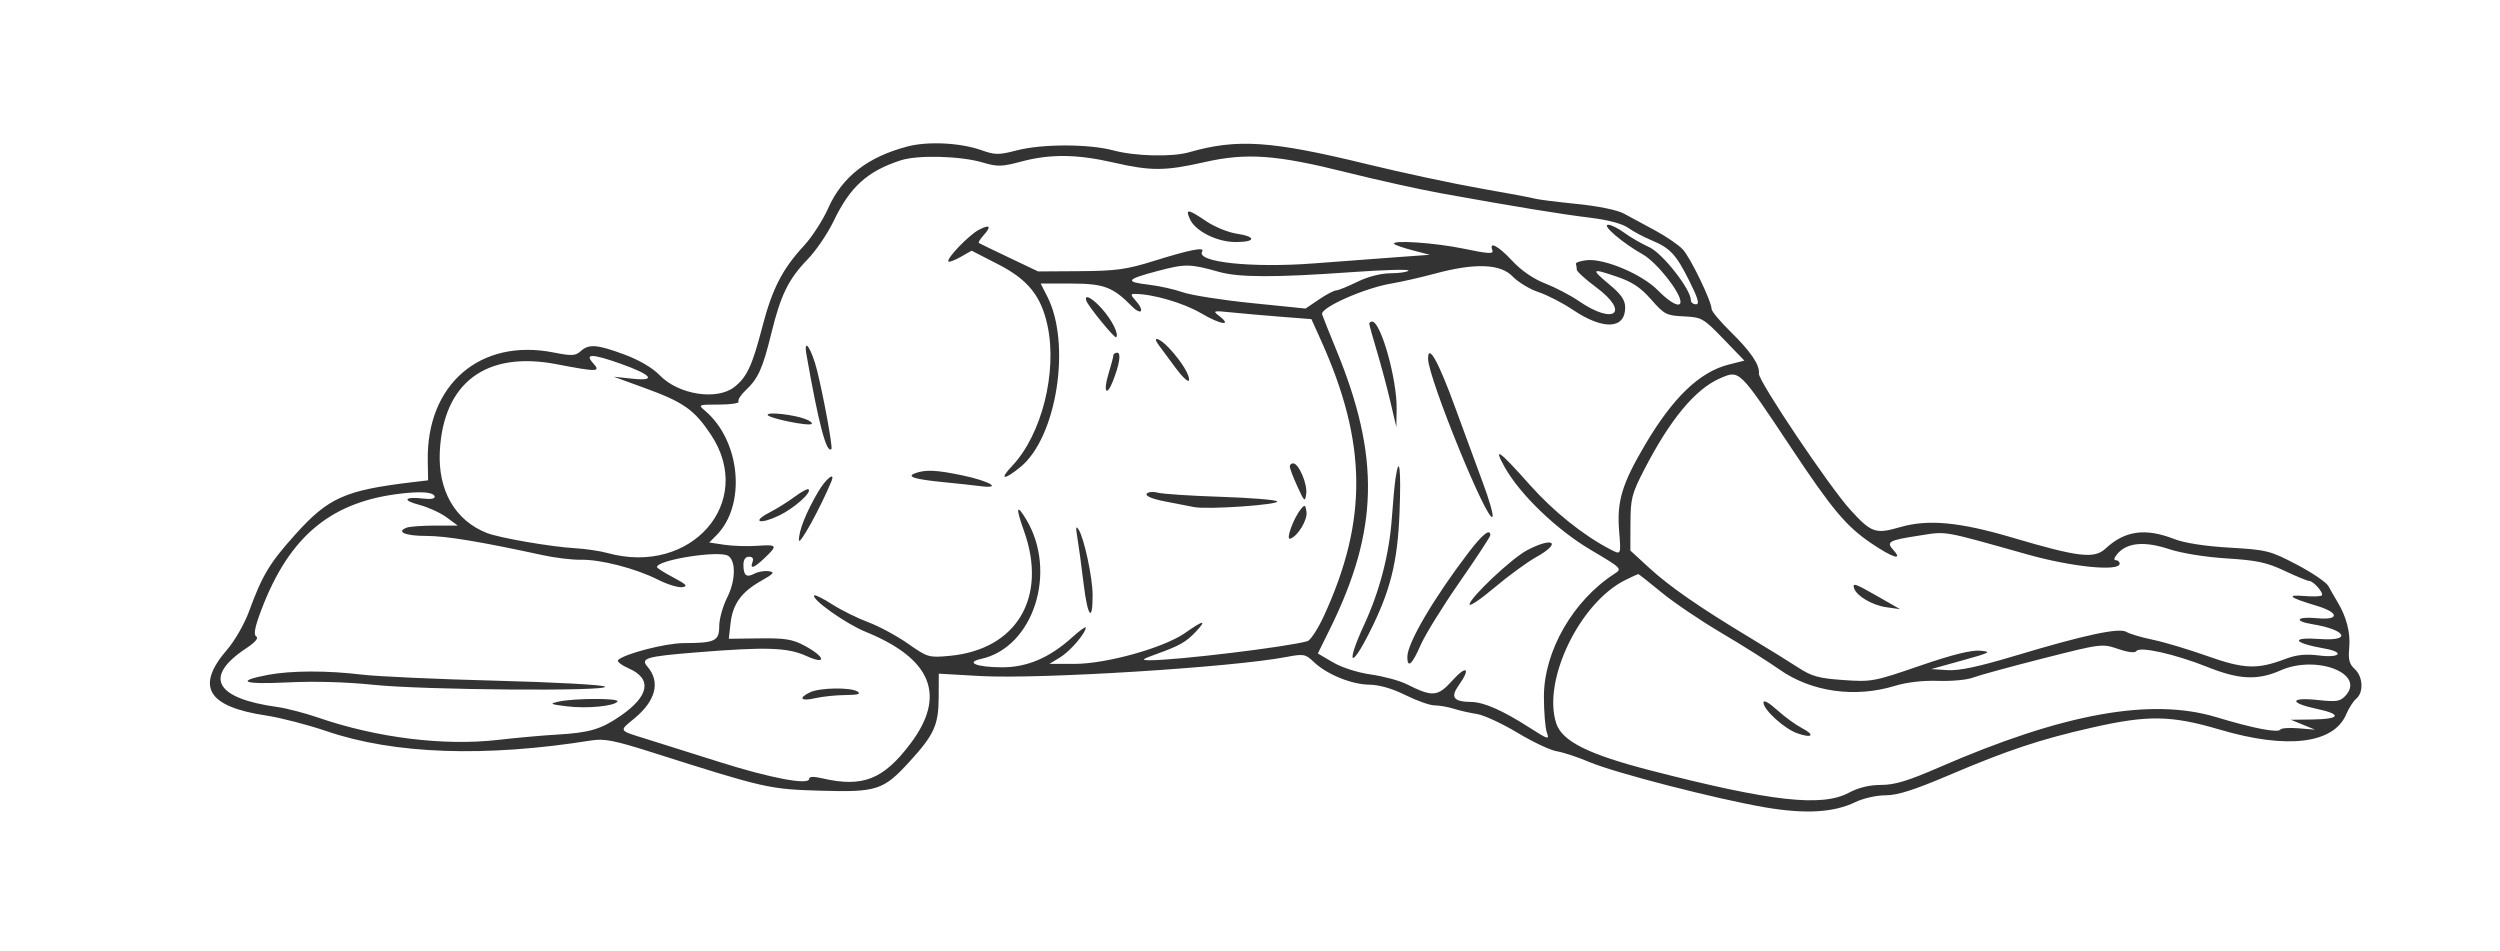
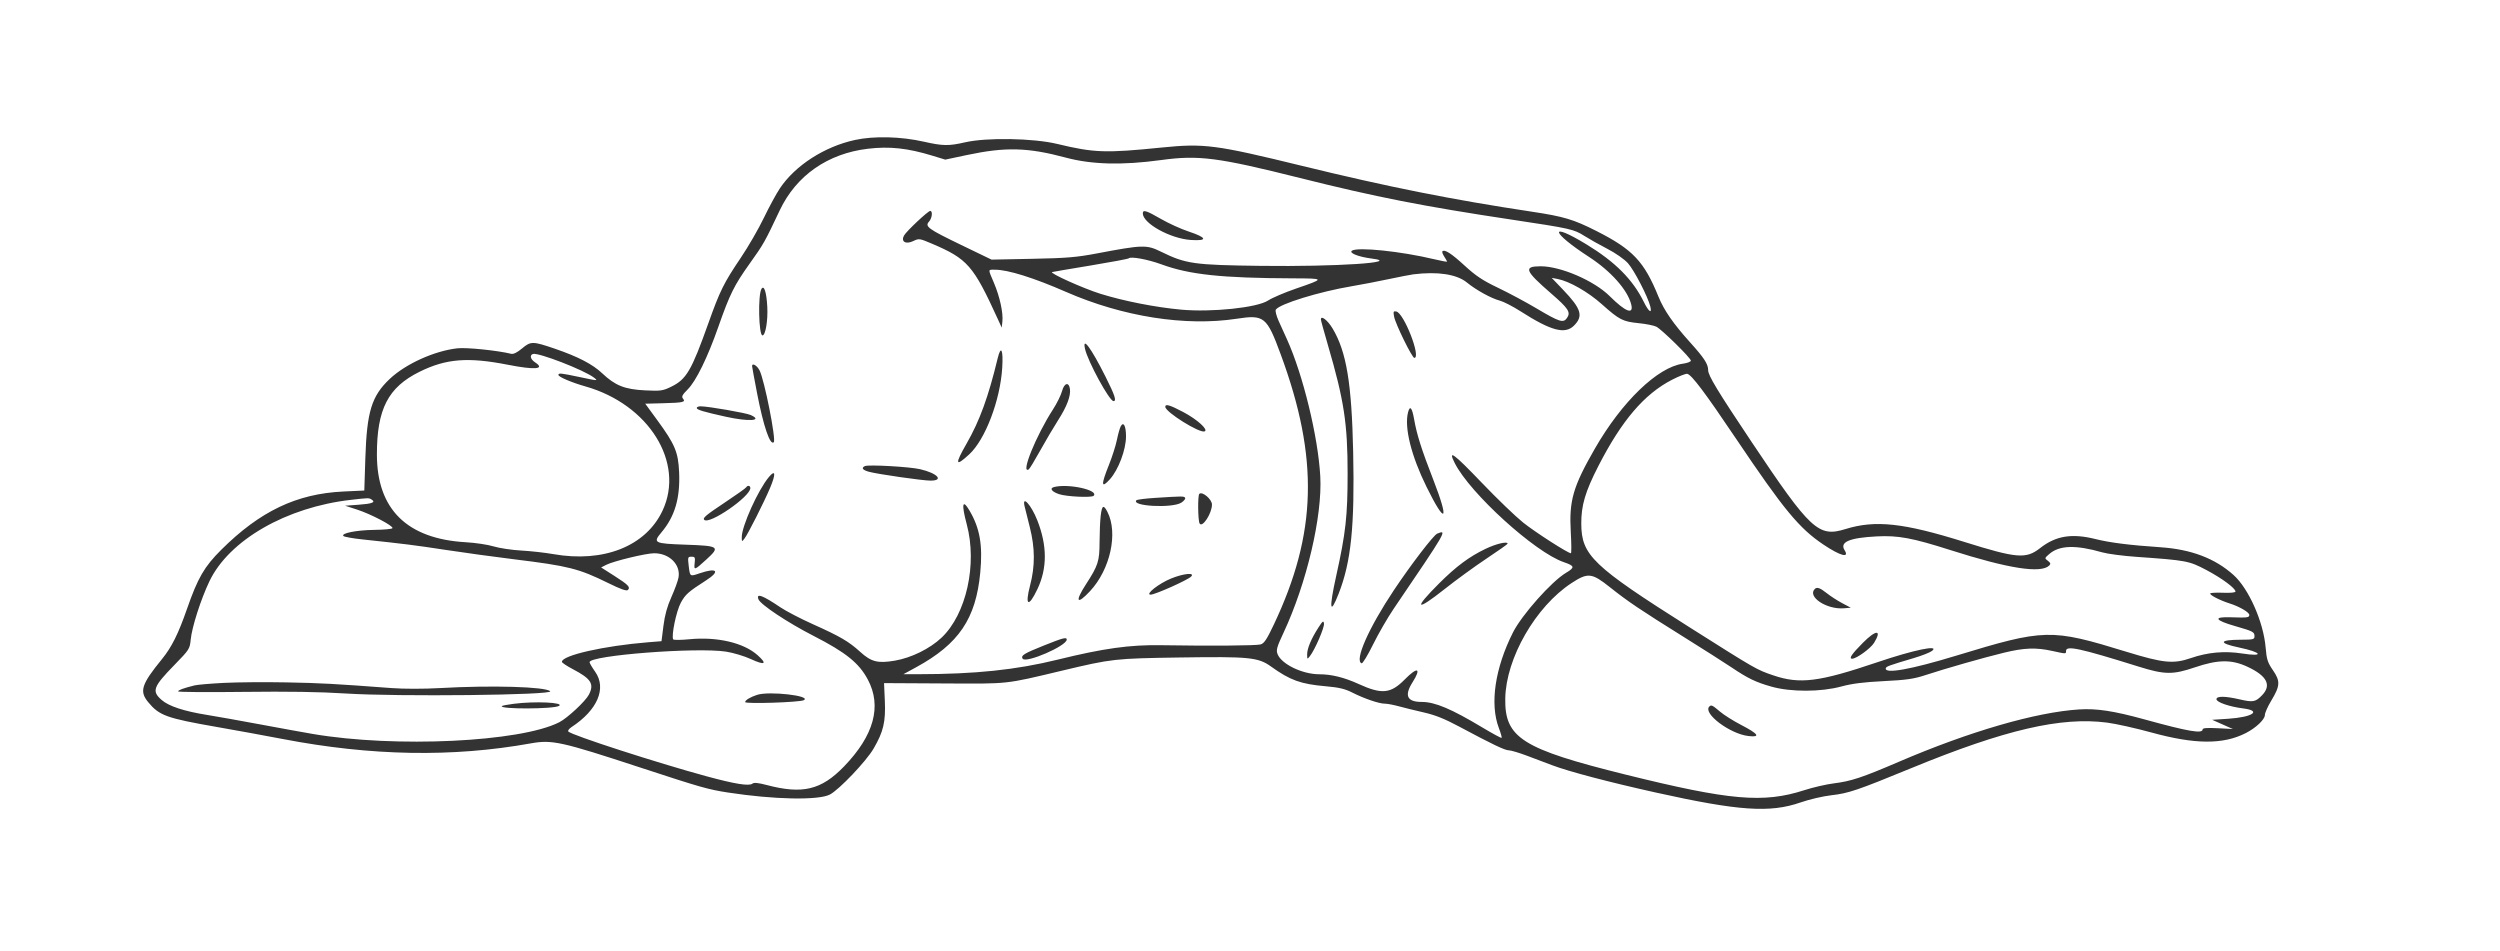
<svg xmlns="http://www.w3.org/2000/svg" width="723pt" height="275pt" viewBox="0 0 723 275">
  <rect x="0" y="0" width="100%" height="100%" fill="#FFF" />
-   <path d="M 262.500 42.348 C 250.974 45.345, 243.557 51.112, 239.508 60.223 C 237.974 63.675, 234.838 68.532, 232.540 71.015 C 226.296 77.758, 223.326 83.527, 220.505 94.383 C 217.546 105.774, 216.031 109.044, 212.385 111.912 C 207.323 115.893, 196.184 114.141, 190.775 108.512 C 188.744 106.398, 184.891 104.134, 180.631 102.552 C 172.658 99.590, 170.311 99.408, 167.924 101.569 C 166.424 102.926, 165.362 102.975, 160.066 101.933 C 138.896 97.768, 123.330 111.156, 123.708 133.203 L 123.806 138.907 119.153 139.465 C 99.726 141.795, 94.962 143.928, 85.386 154.584 C 77.935 162.876, 75.844 166.356, 71.989 176.891 C 70.703 180.406, 67.891 185.315, 65.740 187.800 C 56.460 198.523, 59.898 204.366, 77 206.935 C 81.125 207.555, 89 209.596, 94.500 211.471 C 114.028 218.129, 140.299 219.046, 171 214.139 C 174.771 213.536, 177.688 214.116, 189 217.714 C 221.224 227.963, 222.452 228.242, 237.274 228.672 C 253.619 229.146, 255.479 228.539, 263.044 220.262 C 270.174 212.460, 271.427 209.694, 271.466 201.664 L 271.500 194.827 283.500 195.509 C 300.479 196.473, 356.147 193.014, 371.936 190.014 C 377.046 189.043, 377.525 189.128, 379.936 191.432 C 383.685 195.015, 390.850 197.948, 396 198.009 C 398.895 198.044, 402.631 199.122, 406.475 201.031 C 409.761 202.664, 413.554 204, 414.904 204 C 416.253 204, 418.740 204.437, 420.429 204.970 C 422.118 205.504, 425.132 206.189, 427.128 206.493 C 429.123 206.796, 434.398 209.234, 438.850 211.910 C 443.302 214.585, 448.419 216.998, 450.222 217.272 C 452.025 217.545, 456.276 218.949, 459.669 220.391 C 466.980 223.500, 496.352 231.070, 510.500 233.493 C 522.035 235.468, 530.321 234.991, 536.510 231.995 C 538.825 230.875, 542.679 230, 545.302 230 C 548.766 230, 553.529 228.486, 563.736 224.140 C 580.638 216.944, 590.100 213.798, 605 210.422 C 621.229 206.745, 627.904 206.852, 642 211.015 C 661.484 216.770, 674.968 215.107, 678.561 206.507 C 679.289 204.766, 680.585 202.759, 681.442 202.048 C 683.623 200.238, 683.383 195.657, 680.995 193.496 C 679.426 192.075, 679.078 190.748, 679.392 187.383 C 679.802 182.994, 678.638 178.458, 675.958 174 C 675.132 172.625, 673.970 170.600, 673.376 169.500 C 672.783 168.400, 668.658 165.597, 664.210 163.271 C 656.510 159.246, 655.580 159.011, 644.811 158.380 C 637.594 157.957, 631.767 157.045, 628.713 155.859 C 620.396 152.629, 614.482 153.468, 608.898 158.668 C 605.671 161.673, 601.075 161.129, 582 155.483 C 566.750 150.969, 557.591 150.105, 549.606 152.426 C 542.386 154.525, 541.232 154.129, 535.136 147.459 C 529.104 140.858, 508.436 110.078, 508.674 108.050 C 508.966 105.565, 506.368 101.710, 500.577 96.034 C 497.510 93.028, 495 90.032, 495 89.377 C 495 87.181, 488.891 74.526, 486.683 72.150 C 485.483 70.857, 481.875 68.382, 478.667 66.650 C 475.458 64.917, 471.381 62.716, 469.607 61.759 C 467.697 60.727, 462.124 59.590, 455.941 58.970 C 450.198 58.394, 444.801 57.713, 443.947 57.457 C 443.093 57.200, 435.956 55.861, 428.087 54.481 C 420.218 53.100, 405.407 49.929, 395.173 47.433 C 367.551 40.697, 357.772 40.050, 343.869 44.038 C 338.940 45.451, 328.294 45.189, 322 43.500 C 314.896 41.593, 301.365 41.592, 294.012 43.497 C 288.844 44.836, 287.774 44.830, 283.867 43.444 C 277.785 41.286, 268.429 40.806, 262.500 42.348 M 260.500 46.363 C 250.806 49.515, 245.852 54.008, 241.053 64 C 239.335 67.575, 235.968 72.525, 233.569 75 C 228.031 80.713, 225.787 85.286, 223.065 96.411 C 220.582 106.559, 219.251 109.509, 215.626 112.895 C 214.216 114.213, 213.299 115.675, 213.590 116.145 C 213.880 116.615, 211.342 117, 207.948 117 C 201.947 117, 201.835 117.048, 203.856 118.750 C 214.203 127.464, 215.899 146.101, 207.142 154.858 L 205.107 156.893 209.475 157.549 C 211.878 157.909, 216.129 158.045, 218.922 157.852 C 224.805 157.444, 224.970 157.696, 221.195 161.313 C 218.058 164.318, 216.776 164.746, 217.638 162.500 C 218.003 161.550, 217.625 161, 216.607 161 C 215.590 161, 215 161.857, 215 163.333 C 215 166.442, 215.867 167.141, 218.183 165.902 C 219.239 165.337, 221.092 165.016, 222.302 165.190 C 224.162 165.456, 223.823 165.888, 220.089 168.002 C 214.392 171.228, 211.902 174.688, 211.275 180.252 L 210.770 184.732 219.635 184.616 C 227.009 184.520, 229.194 184.871, 232.627 186.707 C 238.745 189.980, 239.204 192.436, 233.186 189.702 C 227.756 187.235, 221.585 187.035, 201.368 188.672 C 186.763 189.855, 185.134 190.339, 187.283 192.849 C 191.044 197.243, 189.644 202.675, 183.430 207.797 C 178.946 211.493, 178.751 211.168, 187 213.736 C 190.575 214.849, 200.025 217.824, 208 220.348 C 222.861 225.051, 234 227.148, 234 225.243 C 234 224.562, 235.276 224.507, 237.750 225.081 C 249.502 227.811, 255.483 225.453, 263.347 214.992 C 273.774 201.121, 269.472 190.490, 250.272 182.689 C 244.575 180.374, 234.473 173.194, 235.487 172.180 C 235.727 171.940, 238.079 173.120, 240.712 174.802 C 243.345 176.485, 248.026 178.802, 251.114 179.952 C 254.202 181.102, 259.364 183.888, 262.586 186.145 C 268.286 190.138, 268.609 190.232, 274.647 189.669 C 294.019 187.860, 303.005 172.771, 296.144 153.571 C 293.695 146.716, 293.921 145.485, 296.765 150.197 C 305.923 165.376, 298.870 187.234, 283.740 190.557 C 279.033 191.591, 282.459 192.967, 289.783 192.985 C 297.032 193.002, 303.519 190.237, 310.036 184.349 C 312.216 182.379, 314 181.088, 314 181.479 C 314 183.093, 309.512 188.327, 306.611 190.095 L 303.500 191.993 310.740 191.996 C 319.978 192.001, 336.657 187.332, 342.756 183.033 C 348.029 179.316, 349.132 179.163, 345.924 182.592 C 343.052 185.663, 341.247 186.697, 334.535 189.114 C 330.171 190.686, 329.900 190.930, 332.500 190.944 C 340.131 190.986, 372.490 187.070, 378.113 185.424 C 379 185.165, 381.129 181.908, 382.844 178.187 C 395.613 150.485, 395.379 128.006, 382.014 98.398 L 379.260 92.296 370.380 91.601 C 365.496 91.219, 359.025 90.650, 356 90.336 C 350.908 89.807, 350.648 89.879, 352.498 91.301 C 356.573 94.433, 353.066 93.955, 347.381 90.604 C 342.302 87.610, 333.350 85, 328.161 85 C 326.933 85, 326.964 85.302, 328.345 86.829 C 331.158 89.937, 330.167 91.441, 327.250 88.491 C 321.799 82.977, 319.180 82.008, 309.730 82.004 L 300.959 82 302.885 85.775 C 309.847 99.420, 305.623 126.395, 295.176 135.006 C 290.349 138.985, 288.821 138.827, 292.699 134.750 C 301.248 125.761, 305.825 107.609, 302.938 94.148 C 301.102 85.587, 297.280 80.853, 288.619 76.412 L 280.988 72.500 277.859 74.281 C 276.137 75.261, 274.537 75.871, 274.303 75.636 C 273.547 74.880, 280.206 67.945, 283.148 66.423 C 286.354 64.765, 286.814 65.443, 284.339 68.177 C 283.426 69.187, 282.864 70.131, 283.089 70.275 C 283.315 70.420, 287.263 72.330, 291.862 74.519 L 300.225 78.500 312.362 78.419 C 322.722 78.351, 325.818 77.927, 333.500 75.528 C 344.150 72.203, 348.530 71.334, 347.675 72.717 C 345.752 75.829, 362.056 77.556, 380.173 76.160 C 388.053 75.552, 398.775 74.748, 404 74.373 L 413.500 73.691 408.665 72.428 C 406.006 71.733, 403.569 70.902, 403.249 70.582 C 401.981 69.315, 414.998 70.183, 423.311 71.920 C 430.472 73.417, 432.023 73.503, 431.593 72.381 C 430.535 69.623, 433.310 71.100, 437.358 75.449 C 439.976 78.260, 443.474 80.664, 446.864 81.979 C 449.814 83.124, 454.180 85.404, 456.567 87.046 C 466.934 94.179, 471.530 90.410, 461.500 83 C 458.475 80.765, 456 78.501, 456 77.968 C 456 77.436, 455.887 76.692, 455.750 76.316 C 455.613 75.939, 456.991 75.461, 458.814 75.253 C 463.943 74.667, 474.927 79.317, 479.515 84.016 C 483.038 87.623, 486 89.123, 486 87.299 C 486 84.512, 479.080 75.807, 475.078 73.560 C 469.204 70.261, 463.067 65, 465.093 65 C 465.928 65, 468.035 66.051, 469.776 67.335 C 471.516 68.619, 474.742 70.482, 476.944 71.475 C 480.788 73.208, 489 83.660, 489 86.820 C 489 87.469, 489.663 88, 490.472 88 C 491.579 88, 491.099 86.315, 488.540 81.217 C 484.660 73.485, 483.023 71.742, 477.463 69.424 C 475.284 68.515, 472.297 66.917, 470.827 65.872 C 469.154 64.684, 465.035 63.593, 459.827 62.959 C 451.412 61.935, 438.023 59.743, 417 55.947 C 410.675 54.805, 398.320 52.071, 389.543 49.872 C 369.074 44.743, 360.509 44.127, 348.261 46.905 C 336.921 49.476, 332.865 49.491, 322 47 C 311.454 44.582, 303.715 44.497, 295.417 46.708 C 289.723 48.225, 288.475 48.259, 284.253 47.006 C 277.825 45.098, 265.424 44.762, 260.500 46.363 M 344.124 63.374 C 345.722 66.880, 351.966 70, 357.386 70 C 363.258 70, 363.380 68.434, 357.576 67.564 C 355.143 67.199, 351.206 65.581, 348.826 63.968 C 343.563 60.401, 342.722 60.295, 344.124 63.374 M 334.750 78.381 C 325.592 80.810, 325.169 81.509, 332.349 82.353 C 335.290 82.699, 339.672 83.679, 342.086 84.530 C 344.499 85.382, 353.470 86.788, 362.022 87.655 L 377.569 89.232 381.424 86.616 C 383.544 85.177, 385.779 83.996, 386.390 83.991 C 387 83.986, 389.750 82.875, 392.500 81.522 C 395.599 79.998, 399.284 79.051, 402.191 79.031 C 404.771 79.014, 407.091 78.662, 407.347 78.248 C 407.602 77.835, 400.316 78.032, 391.156 78.686 C 368.689 80.292, 358.315 80.270, 352.432 78.604 C 344.180 76.268, 342.781 76.251, 334.750 78.381 M 415 79.125 C 410.875 80.234, 405.250 81.515, 402.500 81.973 C 394.598 83.289, 381.745 88.995, 382.363 90.913 C 382.644 91.786, 384.451 96.325, 386.380 101 C 399.216 132.122, 398.743 153.318, 384.573 181.989 L 381.116 188.984 385.514 191.561 C 388.077 193.063, 392.660 194.528, 396.500 195.071 C 400.124 195.585, 404.756 196.840, 406.794 197.860 C 414.344 201.641, 415.753 201.527, 420.039 196.789 C 424.176 192.214, 425.429 193.185, 421.858 198.199 C 419.387 201.669, 420.352 202.943, 425.500 203.007 C 429.137 203.052, 434.545 205.437, 442.347 210.438 C 447.770 213.914, 448.132 214.016, 447.347 211.843 C 446.881 210.554, 446.500 205.866, 446.500 201.424 C 446.500 188.352, 454.918 173.690, 466.854 165.972 C 469.184 164.466, 469.114 164.395, 459.983 158.990 C 450.100 153.140, 439.547 142.968, 435.114 135.021 C 431.718 128.932, 433.554 130.241, 442.446 140.246 C 449.243 147.893, 457.918 154.846, 465.684 158.869 C 468.852 160.509, 468.816 160.582, 468.249 153.519 C 467.565 144.991, 469.073 139.973, 475.706 128.710 C 483.785 114.989, 491.496 107.580, 499.923 105.441 L 504.469 104.286 498.415 98.022 C 492.592 91.998, 492.153 91.748, 486.961 91.498 C 481.922 91.256, 481.293 90.931, 477.531 86.632 C 474.485 83.152, 472.055 81.533, 467.586 80.010 C 460.187 77.489, 459.981 77.724, 465.525 82.359 C 468.888 85.170, 470 86.802, 470 88.927 C 470 95.238, 463.649 95.510, 454.840 89.578 C 451.923 87.614, 447.464 85.318, 444.930 84.477 C 442.396 83.635, 439.041 81.609, 437.474 79.973 C 433.928 76.272, 426.643 75.997, 415 79.125 M 314.167 86.980 C 314.713 88.588, 322.372 97.962, 322.793 97.540 C 323.638 96.695, 321.671 92.695, 318.808 89.434 C 315.950 86.179, 313.443 84.854, 314.167 86.980 M 396 93.642 C 396 93.995, 396.966 97.483, 398.146 101.392 C 399.326 105.301, 401.085 111.875, 402.055 116 L 403.819 123.500 403.909 118.312 C 404.058 109.785, 399.354 93, 396.815 93 C 396.367 93, 396 93.289, 396 93.642 M 335.128 99.832 C 335.883 100.840, 338.067 103.790, 339.982 106.387 C 341.896 108.985, 343.626 110.621, 343.826 110.023 C 344.258 108.725, 341.719 104.552, 338.183 100.750 C 335.328 97.680, 332.990 96.978, 335.128 99.832 M 233.239 102.608 C 236.755 122.642, 239.076 131.410, 240.448 129.843 C 240.862 129.370, 238.214 114.851, 236.325 107.238 C 234.739 100.844, 232.283 97.159, 233.239 102.608 M 321.989 102.750 C 321.983 103.162, 321.330 105.638, 320.537 108.250 C 319.002 113.309, 320.020 114.866, 321.844 110.250 C 323.771 105.375, 324.288 102, 323.108 102 C 322.499 102, 321.995 102.338, 321.989 102.750 M 413 103.748 C 413 109.278, 430.562 152.246, 431.652 149.384 C 431.886 148.771, 430.666 144.496, 428.941 139.884 C 427.216 135.273, 423.604 125.446, 420.913 118.047 C 416.035 104.628, 413 99.145, 413 103.748 M 171.500 105 C 173.843 107.589, 172.897 107.618, 160.920 105.322 C 140.588 101.425, 128.238 110.639, 127.196 130.484 C 126.600 141.848, 131.630 150.565, 140.861 154.162 C 144.484 155.574, 159.278 158.127, 166.171 158.531 C 169.290 158.713, 173.565 159.341, 175.671 159.926 C 199.848 166.639, 218.576 145.266, 205.620 125.746 C 200.812 118.503, 197.717 116.315, 186.500 112.228 L 177.500 108.949 183 109.531 C 190.045 110.277, 188.467 108.362, 179.397 105.157 C 171.244 102.275, 168.994 102.231, 171.500 105 M 497.422 109.418 C 490.244 112.544, 482.944 121.361, 475.413 136 C 471.913 142.805, 471.553 144.229, 471.528 151.358 L 471.500 159.217 476.888 164.171 C 482.809 169.616, 491.483 175.634, 506 184.371 C 511.225 187.516, 517.559 191.435, 520.076 193.081 C 523.928 195.599, 525.987 196.167, 533.082 196.668 C 541.240 197.243, 541.954 197.111, 555.153 192.565 C 564.467 189.357, 570.016 187.967, 572.647 188.183 C 576.145 188.471, 575.672 188.730, 567.500 191 L 558.500 193.500 563.208 193.803 C 566.562 194.019, 572.166 192.830, 582.708 189.665 C 602.961 183.585, 612.899 181.456, 614.975 182.752 C 615.879 183.317, 619.292 184.331, 622.560 185.006 C 625.827 185.681, 632.913 187.799, 638.306 189.713 C 648.985 193.503, 652.809 193.648, 660.914 190.572 C 664.134 189.350, 666.770 189.077, 670.664 189.564 C 676.821 190.333, 678.184 188.610, 672.250 187.558 C 663.010 185.920, 662.215 184.171, 671 184.806 C 680.284 185.478, 678.513 182.104, 668.750 180.518 C 663.129 179.606, 664.233 178.220, 670.130 178.787 C 676.660 179.414, 676.534 177.149, 669.928 175.179 C 662.202 172.875, 660.943 171.919, 666.211 172.355 C 668.801 172.570, 671.165 172.502, 671.463 172.204 C 672.130 171.536, 669.034 168, 667.782 168 C 667.283 168, 664.090 166.684, 660.687 165.076 C 655.574 162.660, 652.678 162.039, 644 161.499 C 637.811 161.114, 630.952 160.007, 627.295 158.803 C 620.253 156.485, 615.314 156.891, 612.482 160.020 C 611.460 161.149, 611.186 162, 611.845 162 C 612.480 162, 613 162.450, 613 163 C 613 165.348, 599.323 163.995, 586.420 160.370 C 561.223 153.291, 563.182 153.635, 555.151 154.872 C 546.142 156.260, 545.397 156.676, 547.590 159.099 C 550.474 162.286, 547.334 161.301, 541.089 157.060 C 533.924 152.195, 529.866 147.351, 518.002 129.500 C 502.845 106.696, 503.101 106.946, 497.422 109.418 M 222 119.965 C 222 120.897, 233.963 123.370, 234.736 122.597 C 235.034 122.300, 234.202 121.658, 232.889 121.172 C 229.406 119.883, 222 119.062, 222 119.965 M 373 134.917 C 373 135.421, 373.988 138.009, 375.195 140.667 C 377.222 145.128, 377.419 145.294, 377.755 142.816 C 378.145 139.950, 375.593 134, 373.974 134 C 373.438 134, 373 134.413, 373 134.917 M 403.597 138.250 C 403.326 140.037, 402.848 145.167, 402.537 149.648 C 401.808 160.127, 399.026 170.911, 394.554 180.589 C 389.254 192.060, 390.454 193.987, 396.025 182.951 C 402.096 170.924, 404.185 162.612, 404.744 148.250 C 405.232 135.746, 404.692 131.041, 403.597 138.250 M 264.536 136.908 C 262.027 137.889, 264.675 138.654, 273.542 139.507 C 276.819 139.823, 281.300 140.311, 283.500 140.592 C 290.012 141.423, 286.326 139.175, 278.437 137.504 C 270.809 135.888, 267.507 135.747, 264.536 136.908 M 236.595 142.250 C 233.109 148.200, 230.991 153.538, 231.052 156.218 C 231.093 158.061, 237.267 146.880, 240.421 139.250 C 241.689 136.182, 238.842 138.414, 236.595 142.250 M 229.928 143.589 C 228.043 145, 224.700 147.091, 222.500 148.235 C 217.193 150.995, 219.790 151.764, 225.341 149.077 C 229.670 146.982, 234.776 142.443, 233.849 141.516 C 233.578 141.245, 231.814 142.178, 229.928 143.589 M 117 142.631 C 96.038 144.738, 83.691 154.834, 75.515 176.556 C 73.667 181.465, 73.279 183.554, 74.116 184.072 C 74.854 184.528, 73.787 185.774, 71.187 187.495 C 58.764 195.716, 62.110 201.977, 80.259 204.471 C 82.876 204.831, 88.276 206.244, 92.259 207.612 C 109.101 213.397, 128.444 215.775, 144.025 213.977 C 149.236 213.376, 156.875 212.689, 161 212.450 C 170.491 211.901, 173.778 210.937, 179.444 207.038 C 187.761 201.316, 188.656 196.317, 181.899 193.336 C 179.749 192.387, 178.329 191.284, 178.745 190.884 C 180.642 189.060, 192.500 185.999, 197.718 185.986 C 206.812 185.965, 208 185.395, 208 181.053 C 208 179.010, 209.051 175.263, 210.335 172.726 C 212.740 167.976, 212.872 162.259, 210.612 160.765 C 208.058 159.078, 190.007 161.912, 190.001 164.002 C 190.001 164.278, 192.127 165.628, 194.726 167.002 C 198.534 169.015, 199.035 169.560, 197.308 169.809 C 196.130 169.979, 192.958 168.999, 190.261 167.632 C 183.880 164.399, 173.672 161.761, 168 161.879 C 165.525 161.931, 160.575 161.337, 157 160.560 C 138.976 156.643, 128.922 154.981, 123.309 154.990 C 117.267 155, 114.429 153.817, 117.588 152.605 C 118.454 152.272, 122.139 152, 125.776 152 L 132.389 152 129.144 149.606 C 127.359 148.289, 123.784 146.660, 121.199 145.985 C 116.114 144.657, 116.971 143.544, 122.575 144.199 C 124.706 144.447, 125.902 144.199, 125.690 143.551 C 125.312 142.398, 122.394 142.089, 117 142.631 M 331.604 142.832 C 331.227 143.442, 333.295 144.305, 336.737 144.976 C 339.906 145.593, 343.785 146.348, 345.355 146.652 C 349.320 147.420, 370.360 145.951, 369.335 144.977 C 368.876 144.541, 361.525 143.956, 353 143.677 C 344.475 143.399, 336.315 142.865, 334.867 142.491 C 333.388 142.109, 331.958 142.259, 331.604 142.832 M 376.271 147.162 C 374.080 149.823, 371.741 156.253, 373.133 155.789 C 375.354 155.049, 378.186 150.348, 377.838 147.978 C 377.548 145.998, 377.325 145.882, 376.271 147.162 M 311.574 155.500 C 311.952 157.700, 312.766 163.700, 313.381 168.834 C 314.529 178.408, 316.012 180.258, 315.985 172.083 C 315.969 166.993, 313.543 155.667, 311.927 153.133 C 311.159 151.929, 311.066 152.550, 311.574 155.500 M 424.730 159.750 C 414.601 173.029, 407 185.982, 407 189.967 C 407 193.429, 408.400 192.197, 410.819 186.606 C 412.095 183.658, 417.157 175.466, 422.069 168.400 C 426.981 161.335, 431 155.205, 431 154.777 C 431 152.714, 428.715 154.527, 424.730 159.750 M 441.592 159.149 C 437.159 161.487, 425 172.956, 425 174.800 C 425 175.467, 428.262 173.259, 432.250 169.893 C 436.238 166.526, 441.631 162.586, 444.236 161.136 C 451.765 156.945, 449.294 155.088, 441.592 159.149 M 470.100 167.720 C 456.868 174.238, 445.974 196.802, 450.069 209.211 C 451.782 214.400, 459.433 218.204, 477.500 222.852 C 512.356 231.817, 526.869 233.440, 534.710 229.250 C 537.495 227.762, 540.646 227, 544.017 227 C 547.939 227, 551.777 225.840, 560.681 221.963 C 596.668 206.295, 622.071 201.695, 641 207.417 C 651.781 210.676, 658.861 212.034, 659.520 210.968 C 659.767 210.569, 662.113 210.415, 664.734 210.627 L 669.500 211.013 666 209.582 L 662.500 208.152 668.691 208.076 C 676.842 207.976, 677.426 206.576, 669.978 204.995 C 661.952 203.292, 662.164 201.570, 670.293 202.441 C 675.804 203.031, 676.809 202.868, 678.381 201.132 C 684.127 194.783, 669.887 189.302, 659.538 193.880 C 652.918 196.808, 647.552 196.561, 638.426 192.907 C 629.152 189.193, 618.783 186.860, 617.860 188.279 C 617.456 188.899, 615.497 188.676, 612.554 187.673 C 607.939 186.101, 607.701 186.131, 590.694 190.454 C 581.237 192.857, 572.150 195.347, 570.500 195.986 C 568.850 196.625, 564.350 197.041, 560.500 196.909 C 556.155 196.760, 551.440 197.300, 548.068 198.334 C 536.468 201.892, 523.885 200.123, 514.636 193.633 C 511.261 191.265, 503.635 186.459, 497.690 182.954 C 491.744 179.448, 483.994 174.199, 480.467 171.290 C 476.939 168.380, 473.929 166.010, 473.777 166.023 C 473.624 166.035, 471.970 166.799, 470.100 167.720 M 536.230 170.189 C 536.964 172.392, 541.518 175.048, 545.523 175.611 L 549.500 176.169 543.233 172.584 C 536.388 168.670, 535.638 168.413, 536.230 170.189 M 77.500 195.172 C 67.839 197.004, 70.352 197.991, 83.061 197.356 C 90.811 196.969, 100.212 197.229, 108 198.045 C 122.537 199.568, 176.387 199.990, 174.969 198.570 C 174.458 198.058, 160.193 197.285, 143.270 196.851 C 126.346 196.418, 108.900 195.623, 104.500 195.085 C 94.656 193.882, 84.122 193.916, 77.500 195.172 M 234.250 200.220 C 230.745 201.911, 231.602 202.882, 235.750 201.919 C 237.813 201.440, 241.750 201.030, 244.500 201.009 C 248.103 200.980, 249.081 200.699, 248 200 C 246.007 198.712, 237.081 198.855, 234.250 200.220 M 161.500 202.914 C 158.814 203.521, 159.062 203.662, 163.860 204.262 C 169.706 204.993, 177.741 204.228, 178.586 202.860 C 179.201 201.866, 165.957 201.908, 161.500 202.914 M 510 203.187 C 510 205.290, 516.049 210.773, 519.819 212.087 C 524.190 213.610, 524.997 212.567, 521.033 210.517 C 519.299 209.620, 516.107 207.285, 513.940 205.327 C 511.541 203.159, 510 202.323, 510 203.187" stroke="none" fill="#333" fill-rule="evenodd" />
+   <g transform="scale(0.5)">
+     <path d="M 494.500 80.960 C 476.885 84.793, 460.004 95.659, 451.123 108.880 C 449.047 111.971, 444.861 119.675, 441.821 126 C 438.781 132.325, 432.803 142.675, 428.537 149 C 418.633 163.681, 416.444 168.098, 409.705 187 C 399.941 214.387, 397.028 219.372, 388.290 223.647 C 383.352 226.063, 382.190 226.228, 373.220 225.793 C 361.341 225.218, 355.851 223.040, 348.323 215.921 C 342.765 210.664, 334.340 206.285, 321 201.719 C 308.144 197.318, 307.022 197.304, 302.014 201.489 C 299.046 203.968, 296.992 204.968, 295.577 204.623 C 287.658 202.689, 269.834 200.872, 264.555 201.462 C 251.267 202.946, 234.618 210.480, 225.415 219.174 C 214.933 229.077, 212.182 238.036, 211.311 265.111 L 210.713 283.721 198.606 284.290 C 171.594 285.557, 150.400 295.672, 127.969 318 C 118.144 327.780, 114.425 334.198, 108.158 352.194 C 103.113 366.681, 99.296 374.331, 93.663 381.247 C 81.739 395.886, 80.492 399.813, 85.750 406.173 C 92.135 413.897, 96.323 415.406, 125.500 420.492 C 136.500 422.410, 153.637 425.542, 163.582 427.453 C 214.690 437.273, 261.817 438.103, 306.934 429.979 C 319.321 427.748, 324.441 428.877, 370.500 443.993 C 405.246 455.396, 409.571 456.629, 421 458.387 C 447.693 462.494, 473.362 463.004, 480 459.561 C 485.333 456.795, 501.026 440.304, 505.281 432.995 C 510.983 423.200, 512.328 417.490, 511.790 405.377 L 511.333 395.113 545.917 395.307 C 584.126 395.520, 580.863 395.873, 614.170 387.938 C 643.253 381.010, 644.613 380.858, 682.535 380.288 C 722.573 379.686, 727.755 380.199, 735.129 385.497 C 746.272 393.503, 752.317 395.677, 766.968 396.950 C 774.396 397.595, 777.914 398.429, 782.055 400.528 C 789.024 404.059, 797.604 407, 800.939 407 C 802.383 407, 806.025 407.679, 809.032 408.509 C 812.039 409.340, 818.550 410.940, 823.500 412.066 C 830.090 413.564, 835.580 415.760, 844 420.264 C 863.326 430.601, 870.402 433.984, 872.721 433.992 C 873.943 433.996, 878.668 435.403, 883.221 437.118 C 887.775 438.833, 894.288 441.292, 897.695 442.582 C 907.398 446.255, 930.839 452.433, 957.791 458.420 C 1005.707 469.064, 1023.810 470.295, 1041.500 464.113 C 1046.450 462.383, 1054.416 460.523, 1059.203 459.980 C 1069.229 458.841, 1074.061 457.203, 1105.500 444.286 C 1159.670 422.029, 1192.145 414.483, 1218.771 417.963 C 1223.870 418.630, 1235.345 421.186, 1244.271 423.645 C 1269.556 430.608, 1285.831 430.718, 1298.971 424.015 C 1304.823 421.029, 1310 416.135, 1310 413.588 C 1310 412.375, 1311.617 408.709, 1313.592 405.441 C 1318.870 396.713, 1319.037 394.026, 1314.696 387.708 C 1311.585 383.180, 1311.029 381.456, 1310.439 374.500 C 1309.187 359.721, 1300.684 340.498, 1291.911 332.610 C 1281.157 322.941, 1267.402 317.722, 1249.500 316.517 C 1231.924 315.335, 1220.391 313.885, 1212.183 311.827 C 1198.397 308.369, 1189.112 309.868, 1180 317.022 C 1171.865 323.408, 1166.596 322.980, 1136.191 313.457 C 1100.912 302.407, 1084.644 300.653, 1067.339 306.031 C 1051.783 310.865, 1047.216 306.622, 1013.203 255.735 C 993.389 226.090, 988 217.197, 988 214.142 C 988 210.578, 985.738 207.089, 977.537 198 C 967.891 187.310, 962.452 179.458, 959.272 171.632 C 950.968 151.194, 944.433 144.279, 923.329 133.591 C 910.130 126.907, 904.507 125.227, 886 122.437 C 839.848 115.481, 802.908 108.115, 753.088 95.934 C 703.106 83.714, 696.495 82.849, 672 85.324 C 639.320 88.626, 632.924 88.406, 611.500 83.248 C 597.661 79.915, 570.674 79.445, 558.185 82.317 C 548.754 84.487, 545.328 84.437, 534.449 81.973 C 521.061 78.942, 505.582 78.549, 494.500 80.960 M 502 86.035 C 478.752 88.796, 460.506 101.546, 450.991 121.679 C 442.270 140.133, 441.713 141.118, 433.620 152.457 C 424.632 165.049, 422.121 170.114, 415.501 189 C 409.270 206.778, 402.602 220.398, 397.759 225.241 C 394.626 228.374, 394.096 229.411, 395.046 230.555 C 396.730 232.585, 395.250 232.924, 383.355 233.235 L 373.210 233.500 380.144 242.986 C 390.407 257.026, 392.293 261.509, 392.799 273.067 C 393.458 288.108, 390.372 298.647, 382.601 307.902 C 377.478 314.002, 378.255 314.400, 396.539 315.042 C 416.048 315.727, 416.686 316.180, 408.588 323.590 C 401.613 329.973, 401.277 330.068, 401.810 325.500 C 402.170 322.416, 401.951 322, 399.970 322 C 397.851 322, 397.757 322.297, 398.330 327.136 C 399.097 333.618, 398.981 333.535, 404.624 331.612 C 414.762 328.158, 416.780 330.307, 408.432 335.667 C 398.064 342.323, 396.421 343.781, 393.758 348.688 C 391.169 353.459, 388.185 367.872, 389.384 369.812 C 389.655 370.250, 393.842 370.220, 398.688 369.744 C 414.745 368.170, 430.088 371.744, 438.168 378.941 C 443.978 384.117, 442.486 384.980, 434.263 381.197 C 430.543 379.486, 424.125 377.557, 420 376.911 C 403.088 374.264, 341 379.056, 341 383.009 C 341 383.522, 342.463 386.017, 344.250 388.553 C 350.976 398.097, 345.600 410.698, 330.612 420.518 C 329.119 421.497, 328.272 422.672, 328.731 423.131 C 330.914 425.314, 379.688 441.106, 408.486 448.954 C 425.152 453.496, 433.310 454.805, 435.234 453.245 C 436.117 452.529, 438.619 452.777, 443.500 454.064 C 464.205 459.524, 475.025 456.928, 488.156 443.349 C 505.520 425.391, 510.159 408.460, 501.941 393.041 C 496.849 383.487, 489.244 377.368, 470.583 367.809 C 455.503 360.084, 439.862 349.690, 438.679 346.606 C 437.259 342.905, 441.112 344.318, 451.360 351.257 C 454.584 353.439, 463.005 357.822, 470.075 360.997 C 486.114 368.198, 490.811 370.943, 497.552 377.047 C 503.949 382.841, 507.690 383.794, 517.500 382.134 C 527.057 380.517, 537.820 375.229, 544.592 368.824 C 558.910 355.283, 565.349 326.384, 559.184 303.333 C 556.014 291.481, 556.636 288.328, 560.763 295.323 C 566.769 305.503, 568.477 315.334, 566.987 331.141 C 564.464 357.895, 554.580 372.485, 529.848 385.967 L 522.500 389.972 531 389.964 C 564.095 389.932, 587.692 387.466, 611.855 381.513 C 638.249 375.010, 653.428 372.891, 671.500 373.186 C 700.320 373.657, 726.451 373.456, 729.083 372.744 C 731.166 372.181, 732.652 369.964, 736.771 361.273 C 761.776 308.508, 762.893 264.926, 740.776 205 C 732.699 183.115, 731.227 181.923, 715.286 184.362 C 685.653 188.895, 649.358 183.180, 616.527 168.813 C 597.931 160.675, 582.993 156, 575.583 156 C 571.293 156, 571.357 155.274, 574.908 163.645 C 578.278 171.589, 580.329 180.997, 579.781 186.004 L 579.398 189.500 577.114 184.500 C 562.948 153.502, 559.631 149.712, 538.974 140.921 C 531.805 137.870, 531.564 137.838, 528.165 139.459 C 523.888 141.498, 520.986 139.763, 522.850 136.280 C 524.165 133.824, 536.739 122, 538.037 122 C 539.598 122, 539.139 126.189, 537.362 128.153 C 534.789 130.995, 536.673 132.366, 555.960 141.687 L 573.500 150.164 597 149.697 C 616.944 149.301, 622.619 148.828, 634.500 146.574 C 660.937 141.558, 663.189 141.494, 671.412 145.526 C 685.961 152.660, 690.368 153.286, 729.500 153.778 C 772.895 154.323, 811.183 151.802, 793.500 149.564 C 785.679 148.574, 779.944 146.279, 782.016 144.969 C 785.479 142.779, 810.338 145.362, 829.250 149.875 C 833.513 150.893, 837 151.546, 837 151.327 C 837 151.109, 836.264 149.806, 835.365 148.434 C 834.465 147.061, 833.981 145.686, 834.289 145.377 C 835.582 144.085, 839.445 146.563, 847.127 153.617 C 853.648 159.604, 857.545 162.191, 866.520 166.488 C 872.697 169.447, 882.683 174.795, 888.712 178.373 C 902.016 186.271, 904.209 186.967, 906.312 183.965 C 908.653 180.622, 907.273 178.489, 897.009 169.588 C 881.971 156.549, 881.013 154.049, 891.040 154.015 C 902.662 153.976, 922.106 162.378, 931.079 171.317 C 940.172 180.376, 945.016 182.255, 943.513 176.141 C 941.451 167.759, 931.745 156.819, 919.068 148.592 C 896.945 134.232, 895.551 127.956, 917.435 141.241 C 934.190 151.413, 944.430 161.677, 950.821 174.707 C 953.597 180.368, 955.654 181.775, 954.539 177.250 C 953.159 171.650, 945.156 156.178, 941.607 152.250 C 939.497 149.914, 934.451 146.387, 929.720 143.940 C 925.199 141.601, 919.212 138.236, 916.416 136.462 C 910.277 132.568, 908.449 132.158, 874.378 127.034 C 823.221 119.340, 795.689 113.927, 752 102.974 C 704.291 91.012, 693.332 89.598, 671.500 92.585 C 649.120 95.646, 631.487 95.195, 616.500 91.177 C 594.377 85.246, 581.651 84.918, 559.119 89.698 L 546.739 92.324 539.119 90 C 524.893 85.661, 514.497 84.551, 502 86.035 M 661 123.423 C 661 129.212, 676.974 138.042, 688.823 138.802 C 698.763 139.440, 698.195 137.444, 687.422 133.879 C 683.065 132.437, 675.900 129.178, 671.500 126.636 C 663.028 121.742, 661 121.122, 661 123.423 M 652.910 149.406 C 652.586 149.740, 642.686 151.603, 630.910 153.547 C 619.135 155.491, 609.074 157.205, 608.554 157.356 C 606.703 157.893, 626.666 166.876, 636.500 169.931 C 650.144 174.171, 668.302 177.739, 683.134 179.096 C 700.899 180.721, 727.216 177.955, 733.484 173.803 C 735.774 172.286, 743.014 169.194, 749.572 166.933 C 766.547 161.080, 766.544 161.069, 748 160.998 C 706.484 160.838, 688.011 158.872, 671.685 152.874 C 664 150.050, 654.068 148.216, 652.910 149.406 M 817.500 158.672 C 815.850 158.877, 809.325 160.144, 803 161.489 C 796.675 162.833, 787.225 164.651, 782 165.527 C 763.016 168.711, 739.963 175.824, 737.922 179.126 C 737.511 179.792, 738.260 182.736, 739.587 185.668 C 740.914 188.601, 743.080 193.387, 744.401 196.304 C 753.680 216.805, 762.392 252.650, 763.650 275.500 C 764.917 298.533, 755.781 337.394, 742.362 366.044 C 738.560 374.163, 738.044 375.986, 738.909 378.260 C 741.138 384.123, 753.265 390, 763.132 390 C 770.136 390, 777.521 391.832, 785.891 395.647 C 799.280 401.748, 804.385 401.238, 812.511 392.989 C 819.956 385.430, 822.300 386.304, 817 394.661 C 812.111 402.371, 813.828 406, 822.366 406 C 829.960 406, 839.408 409.979, 857.314 420.719 C 863.262 424.286, 868.314 427.020, 868.540 426.793 C 868.767 426.566, 868.040 423.980, 866.925 421.045 C 861.636 407.126, 864.699 386.428, 875.100 365.806 C 880.244 355.608, 897.469 336.247, 905.793 331.307 C 911.036 328.196, 910.849 327.324, 904.474 325.144 C 887.808 319.445, 850.310 285.385, 841.447 267.896 C 837.245 259.603, 840.629 262.072, 857.292 279.455 C 865.967 288.506, 876.618 298.754, 880.960 302.228 C 887.906 307.785, 906.912 320, 908.614 320 C 908.959 320, 908.924 314.488, 908.537 307.750 C 907.492 289.552, 909.803 281.547, 922.463 259.500 C 938.072 232.316, 958.751 212.366, 973.400 210.359 C 975.930 210.012, 978 209.217, 978 208.593 C 978 207.099, 961.206 190.582, 958.042 188.964 C 956.689 188.272, 952.122 187.358, 947.893 186.931 C 938.546 185.989, 936.680 185.032, 926.511 175.967 C 918.496 168.823, 907.696 162.661, 900.909 161.361 L 897.500 160.707 904.098 167.604 C 914.658 178.641, 915.921 182.807, 910.384 188.343 C 905.210 193.517, 897.097 191.344, 879.500 180.070 C 875.100 177.251, 869.700 174.472, 867.500 173.894 C 862.539 172.590, 853.809 167.782, 848.461 163.408 C 842.606 158.620, 831.550 156.929, 817.500 158.672 M 440.448 167.084 C 438.323 170.523, 438.824 194, 441.023 194 C 442.767 194, 444.214 185.408, 443.800 177.500 C 443.358 169.030, 441.949 164.655, 440.448 167.084 M 806.343 183.149 C 807.147 187.401, 816.758 207, 818.040 207 C 822.149 207, 812.046 181.014, 807.605 180.161 C 805.955 179.844, 805.792 180.231, 806.343 183.149 M 764 184.776 C 764 185.283, 765.830 191.954, 768.066 199.599 C 777.421 231.582, 779.465 244.926, 779.459 274 C 779.454 298.434, 778.359 308.301, 772.937 332.743 C 768.615 352.228, 769.162 356.445, 774.305 343.301 C 781.489 324.944, 783.590 304.407, 782.675 261.500 C 781.825 221.653, 778.787 203.393, 770.779 190.013 C 767.889 185.183, 764 182.179, 764 184.776 M 627.566 201.750 C 629.160 209.006, 641.688 232, 644.048 232 C 645.953 232, 644.890 228.748, 639.421 217.843 C 631.132 201.315, 625.915 194.233, 627.566 201.750 M 577.053 207.250 C 571.688 229.522, 566.648 243.358, 559.116 256.493 C 552.131 268.675, 552.506 270.262, 560.603 262.798 C 569.872 254.254, 578.500 231.629, 579.688 212.750 C 580.351 202.231, 578.961 199.330, 577.053 207.250 M 308.250 204.743 C 306.205 205.436, 306.824 207.839, 309.500 209.592 C 315.537 213.548, 309.555 214.076, 293.785 210.981 C 270.600 206.430, 257.993 207.438, 242.583 215.074 C 224.463 224.053, 218 236.620, 218 262.878 C 218 294.536, 235.426 311.710, 269.500 313.633 C 275 313.944, 282.200 315.024, 285.500 316.035 C 288.800 317.046, 296 318.124, 301.500 318.432 C 307 318.740, 315.325 319.668, 320 320.494 C 349.136 325.646, 373.595 315.913, 383.225 295.332 C 396.234 267.534, 375.281 233.869, 338.500 223.470 C 330.707 221.267, 323 217.989, 323 216.877 C 323 215.648, 324.250 215.767, 334.902 218.016 C 346.047 220.368, 346.058 220.368, 343.500 218.388 C 337.882 214.041, 311.243 203.728, 308.250 204.743 M 435.004 211.750 C 435.006 212.162, 436.311 219.250, 437.903 227.500 C 441.593 246.609, 445.443 257.890, 447.555 255.778 C 448.995 254.339, 442.162 219.823, 439.334 214.250 C 437.880 211.384, 434.994 209.718, 435.004 211.750 M 967.130 219.640 C 951.056 227.908, 938.024 243.168, 924.483 269.579 C 916.902 284.364, 914.538 292.366, 914.611 303 C 914.735 321.190, 921.188 327.362, 977 362.676 C 1015.885 387.279, 1015.952 387.318, 1025.610 390.606 C 1041.052 395.864, 1052.054 394.473, 1086.082 382.965 C 1107.028 375.882, 1122.093 372.769, 1117.500 376.474 C 1116.400 377.361, 1111.675 379.224, 1107 380.613 C 1092.598 384.891, 1091.008 385.467, 1090.750 386.500 C 1089.883 389.966, 1105.111 387.262, 1131.205 379.315 C 1182.795 363.604, 1186.143 363.525, 1230 377.005 C 1251.298 383.551, 1257.105 384.120, 1267.163 380.648 C 1276.986 377.258, 1286.676 376.394, 1296.953 377.993 C 1309.881 380.004, 1308.343 377.307, 1294.955 374.491 C 1282.881 371.951, 1283.433 370.041, 1296.250 370.015 C 1303.250 370.001, 1304 369.812, 1304 368.059 C 1304 365.519, 1303.316 365.159, 1292.674 362.096 C 1280.974 358.728, 1279.949 356.686, 1290.130 357.029 C 1299.941 357.359, 1301 357.228, 1301 355.684 C 1301 354.148, 1295.228 350.787, 1289.500 348.987 C 1283.875 347.219, 1277.684 343.983, 1278.453 343.213 C 1278.810 342.857, 1282.228 342.694, 1286.050 342.850 C 1290.155 343.017, 1293 342.729, 1293 342.145 C 1293 340.246, 1285.071 334.392, 1276.075 329.649 C 1266.110 324.395, 1264.672 324.126, 1235.500 322.064 C 1227.800 321.519, 1219.025 320.365, 1216 319.498 C 1200.529 315.064, 1191.149 315.361, 1185.266 320.471 C 1182.540 322.839, 1182.529 322.895, 1184.500 324.369 C 1186.019 325.505, 1186.222 326.148, 1185.343 327.040 C 1180.604 331.849, 1161.842 328.929, 1127.877 318.095 C 1106.080 311.143, 1097.850 309.618, 1085.541 310.249 C 1069.687 311.062, 1063.966 313.513, 1066.911 318.230 C 1069.883 322.989, 1064.539 321.586, 1054.749 315.038 C 1040.691 305.635, 1031.783 294.848, 1004.108 253.707 C 986.131 226.983, 978.389 216.699, 975.890 216.217 C 975.047 216.055, 971.105 217.595, 967.130 219.640 M 614.283 226.218 C 613.651 228.573, 611.294 233.342, 609.047 236.815 C 599.208 252.017, 590.111 274.522, 595.034 271.479 C 595.526 271.175, 598.474 266.330, 601.585 260.713 C 604.696 255.096, 609.400 247.125, 612.039 243 C 617.126 235.048, 619.416 228.982, 618.847 224.966 C 618.245 220.724, 615.559 221.461, 614.283 226.218 M 674 235.314 C 674 238.291, 693.824 250.678, 696.743 249.526 C 699.113 248.590, 692.463 242.576, 684.321 238.291 C 676.549 234.200, 674 233.465, 674 235.314 M 403 235.961 C 403 237.016, 406.742 238.145, 419.849 241.044 C 433.143 243.984, 441.561 243.410, 434.250 240.062 C 431.575 238.837, 409.761 235.039, 405.250 235.013 C 404.012 235.006, 403 235.433, 403 235.961 M 814.383 238.610 C 812.190 247.348, 816.270 263.686, 825.131 281.651 C 836.132 303.953, 838.417 301.669, 829.096 277.689 C 822.170 259.870, 819.470 251.360, 817.922 242.476 C 816.733 235.647, 815.472 234.270, 814.383 238.610 M 648.205 246.643 C 647.665 247.664, 646.674 251.200, 646.002 254.500 C 645.330 257.800, 643.255 264.300, 641.390 268.944 C 636.744 280.518, 636.898 282.809, 641.948 277.226 C 646.891 271.762, 651.286 260.085, 651.286 252.418 C 651.286 246.320, 649.823 243.578, 648.205 246.643 M 500.250 269.591 C 497.985 270.634, 498.942 271.908, 502.750 272.916 C 507.972 274.300, 533.713 277.988, 538.191 277.995 C 546.139 278.006, 542.273 273.734, 532.212 271.387 C 526.115 269.966, 502.337 268.629, 500.250 269.591 M 444.766 275.866 C 438.472 283.346, 428.958 304.457, 429.032 310.779 C 429.063 313.432, 429.103 313.450, 430.616 311.500 C 432.606 308.935, 441.962 290.408, 445.437 282.151 C 448.843 274.056, 448.556 271.362, 444.766 275.866 M 431.553 281.914 C 431.242 282.417, 425.829 286.264, 419.522 290.464 C 408.191 298.010, 406.280 299.613, 407.346 300.679 C 410.266 303.599, 434 287.232, 434 282.299 C 434 280.808, 432.393 280.556, 431.553 281.914 M 609.695 281.700 C 606.896 282.425, 608.249 284.363, 612.577 285.827 C 616.829 287.266, 631.355 287.955, 632.550 286.774 C 635.838 283.527, 617.959 279.558, 609.695 281.700 M 693.667 285.667 C 692.702 286.631, 692.876 301.256, 693.870 302.824 C 695.499 305.393, 701 296.911, 701 291.830 C 701 288.763, 695.333 284, 693.667 285.667 M 668.274 287.966 C 662.649 288.325, 657.729 288.937, 657.341 289.326 C 653.857 292.810, 678.146 294.100, 683.326 290.706 C 684.832 289.719, 685.798 288.482, 685.473 287.956 C 684.847 286.944, 684.294 286.944, 668.274 287.966 M 203 289.109 C 165.658 293.338, 132.520 312.395, 121.145 336.182 C 116.188 346.547, 110.994 362.739, 110.296 370 C 109.784 375.327, 109.491 375.783, 100.994 384.500 C 88.530 397.285, 87.633 399.715, 93.483 404.851 C 97.613 408.477, 106.390 411.368, 119.788 413.514 C 125.129 414.370, 138.950 416.837, 150.500 418.995 C 162.050 421.154, 175.765 423.645, 180.978 424.530 C 228.720 432.642, 300.954 429.210, 323.455 417.762 C 328.152 415.373, 338.626 405.623, 340.603 401.800 C 343.824 395.574, 341.952 392.612, 331.250 386.999 C 327.813 385.196, 325 383.309, 325 382.804 C 325 379.059, 349.388 373.538, 375.056 371.473 L 382.613 370.866 383.736 361.964 C 384.521 355.747, 385.914 350.714, 388.354 345.281 C 390.276 341.001, 392.123 335.925, 392.458 334 C 393.753 326.559, 387.170 320.005, 378.398 320.002 C 373.627 320, 354.841 324.538, 350.597 326.718 L 347.694 328.209 355.236 333.021 C 363.470 338.273, 364.774 339.626, 363.158 341.242 C 362.401 341.999, 359.094 340.834, 351.795 337.239 C 334.786 328.861, 328.803 327.349, 297.467 323.508 C 286.191 322.126, 268.311 319.673, 257.733 318.056 C 239.645 315.293, 234.413 314.634, 209.513 311.987 C 204.020 311.403, 199.125 310.525, 198.635 310.035 C 197.036 308.436, 206.217 306.612, 216.500 306.485 C 222 306.418, 226.725 305.977, 227 305.506 C 227.728 304.258, 214.640 297.378, 206.547 294.754 L 199.594 292.500 207.261 291.953 C 215.264 291.381, 217.454 290.531, 214.971 288.961 C 213.334 287.925, 213.464 287.924, 203 289.109 M 592.601 292.750 C 592.952 294.262, 594.311 299.712, 595.620 304.859 C 598.688 316.923, 598.746 327.375, 595.806 338.582 C 592.677 350.513, 594.902 351.616, 600.067 340.695 C 605.781 328.612, 605.746 315.577, 599.960 300.898 C 596.498 292.114, 591.053 286.085, 592.601 292.750 M 636.648 298.250 C 636.301 301.137, 636.004 308, 635.987 313.500 C 635.953 324.648, 635.176 327.066, 628.151 337.905 C 621.577 348.049, 622.759 350.172, 630.422 341.980 C 642.200 329.388, 646.834 308.249, 640.500 296.001 C 638.288 291.722, 637.367 292.260, 636.648 298.250 M 831.280 308.652 C 829.168 309.508, 816.130 326.522, 806.280 341.277 C 791.625 363.229, 783.270 382.154, 787.564 383.668 C 788.150 383.874, 791.126 378.971, 794.179 372.771 C 797.231 366.572, 802.632 357.225, 806.182 352 C 837.027 306.590, 837.228 306.242, 831.280 308.652 M 859.251 317.447 C 849.799 321.977, 842.296 327.559, 832.400 337.425 C 817.308 352.472, 818.851 353.980, 835.686 340.634 C 842.184 335.482, 853.013 327.601, 859.750 323.120 C 866.487 318.639, 872 314.754, 872 314.486 C 872 312.949, 865.474 314.465, 859.251 317.447 M 677.332 334.622 C 670.231 337.528, 662.162 343.892, 665.500 343.954 C 667.965 343.999, 686.858 335.571, 688.925 333.503 C 691.415 331.013, 684.525 331.678, 677.332 334.622 M 909.007 337.231 C 888.208 350.822, 871.046 380.692, 870.646 404 C 870.255 426.795, 880.360 433.176, 940.443 448.078 C 1000.539 462.983, 1020.031 464.678, 1043.591 457.047 C 1048.591 455.427, 1056.317 453.646, 1060.759 453.089 C 1070.782 451.833, 1076.979 449.770, 1098.516 440.525 C 1139.201 423.060, 1177.462 411.952, 1202.500 410.338 C 1212.673 409.682, 1222.586 411.194, 1240.500 416.135 C 1265.843 423.124, 1274 424.521, 1274 421.875 C 1274 421.092, 1276.662 420.889, 1282.750 421.207 L 1291.500 421.666 1285.500 418.999 L 1279.500 416.332 1288.725 415.733 C 1302.947 414.808, 1308.371 411.117, 1297.502 409.759 C 1289.514 408.761, 1282 406.173, 1282 404.420 C 1282 402.526, 1287.029 402.572, 1295.521 404.541 C 1303.192 406.320, 1304.625 406.044, 1308.449 402.053 C 1313.969 396.292, 1311.190 390.907, 1300 385.681 C 1290.745 381.359, 1282.941 381.441, 1269.500 386.003 C 1256.738 390.335, 1252.053 390.272, 1237 385.569 C 1202.857 374.902, 1195 373.205, 1195 376.500 C 1195 378.295, 1195.163 378.295, 1187 376.500 C 1177.586 374.429, 1170.847 374.676, 1159.099 377.522 C 1147.279 380.386, 1125.361 386.642, 1113.500 390.538 C 1106.936 392.694, 1102.628 393.309, 1089.500 393.964 C 1077.916 394.542, 1071.154 395.400, 1065 397.074 C 1053.208 400.282, 1035.868 400.323, 1024.677 397.170 C 1015.541 394.596, 1011.075 392.445, 1001.500 386.006 C 997.650 383.416, 985.275 375.539, 974 368.500 C 948.375 352.503, 941.625 347.954, 931.158 339.632 C 920.697 331.314, 918.438 331.070, 909.007 337.231 M 1049.667 340.667 C 1045.192 345.141, 1056.516 352.651, 1066.500 351.829 L 1070.500 351.500 1065.500 348.851 C 1062.750 347.394, 1058.751 344.806, 1056.612 343.101 C 1052.752 340.021, 1050.945 339.388, 1049.667 340.667 M 762.593 362.948 C 758.424 369.413, 756.043 375.077, 756.054 378.500 C 756.063 381.414, 756.109 381.443, 757.652 379.500 C 760.515 375.894, 766.129 362.916, 765.792 360.684 C 765.507 358.801, 765.067 359.112, 762.593 362.948 M 1077.541 371.750 C 1071.053 378.273, 1069.204 381, 1071.269 381 C 1073.789 381, 1082.002 375.045, 1083.998 371.771 C 1088.681 364.091, 1085.169 364.080, 1077.541 371.750 M 603.680 373.408 C 592.183 378.011, 590.354 379.145, 591.482 380.971 C 593.269 383.862, 617 373.596, 617 369.932 C 617 368.364, 614.920 368.907, 603.680 373.408 M 129.500 394.981 C 121.800 395.375, 114.150 396.031, 112.500 396.438 C 106.335 397.961, 103 399.177, 103 399.902 C 103 400.313, 119.953 400.442, 140.674 400.189 C 166.573 399.873, 185.091 400.162, 199.924 401.115 C 230.070 403.050, 320.461 402.061, 318.220 399.820 C 315.590 397.190, 284.442 396.289, 254.500 397.979 C 245.009 398.514, 233.618 398.516, 226.500 397.982 C 192.927 395.466, 185.832 395.083, 165.500 394.691 C 153.400 394.457, 137.200 394.588, 129.500 394.981 M 437.942 401.896 C 433.952 403.188, 431 404.972, 431 406.091 C 431 407.258, 462.574 406.235, 464.910 404.992 C 469.668 402.460, 444.956 399.622, 437.942 401.896 M 297.131 407.079 C 293.628 407.533, 290.549 408.118, 290.289 408.377 C 288.391 410.276, 320.276 410.183, 323.353 408.282 C 326.584 406.285, 309.354 405.495, 297.131 407.079 M 988.667 408.667 C 984.778 412.556, 1000.502 424.443, 1011.213 425.712 C 1018.496 426.574, 1017.201 424.550, 1007.135 419.336 C 1002.608 416.992, 997.044 413.482, 994.772 411.537 C 990.492 407.873, 989.790 407.543, 988.667 408.667" stroke="none" fill="#333" fill-rule="evenodd" />
+   </g>
</svg>
